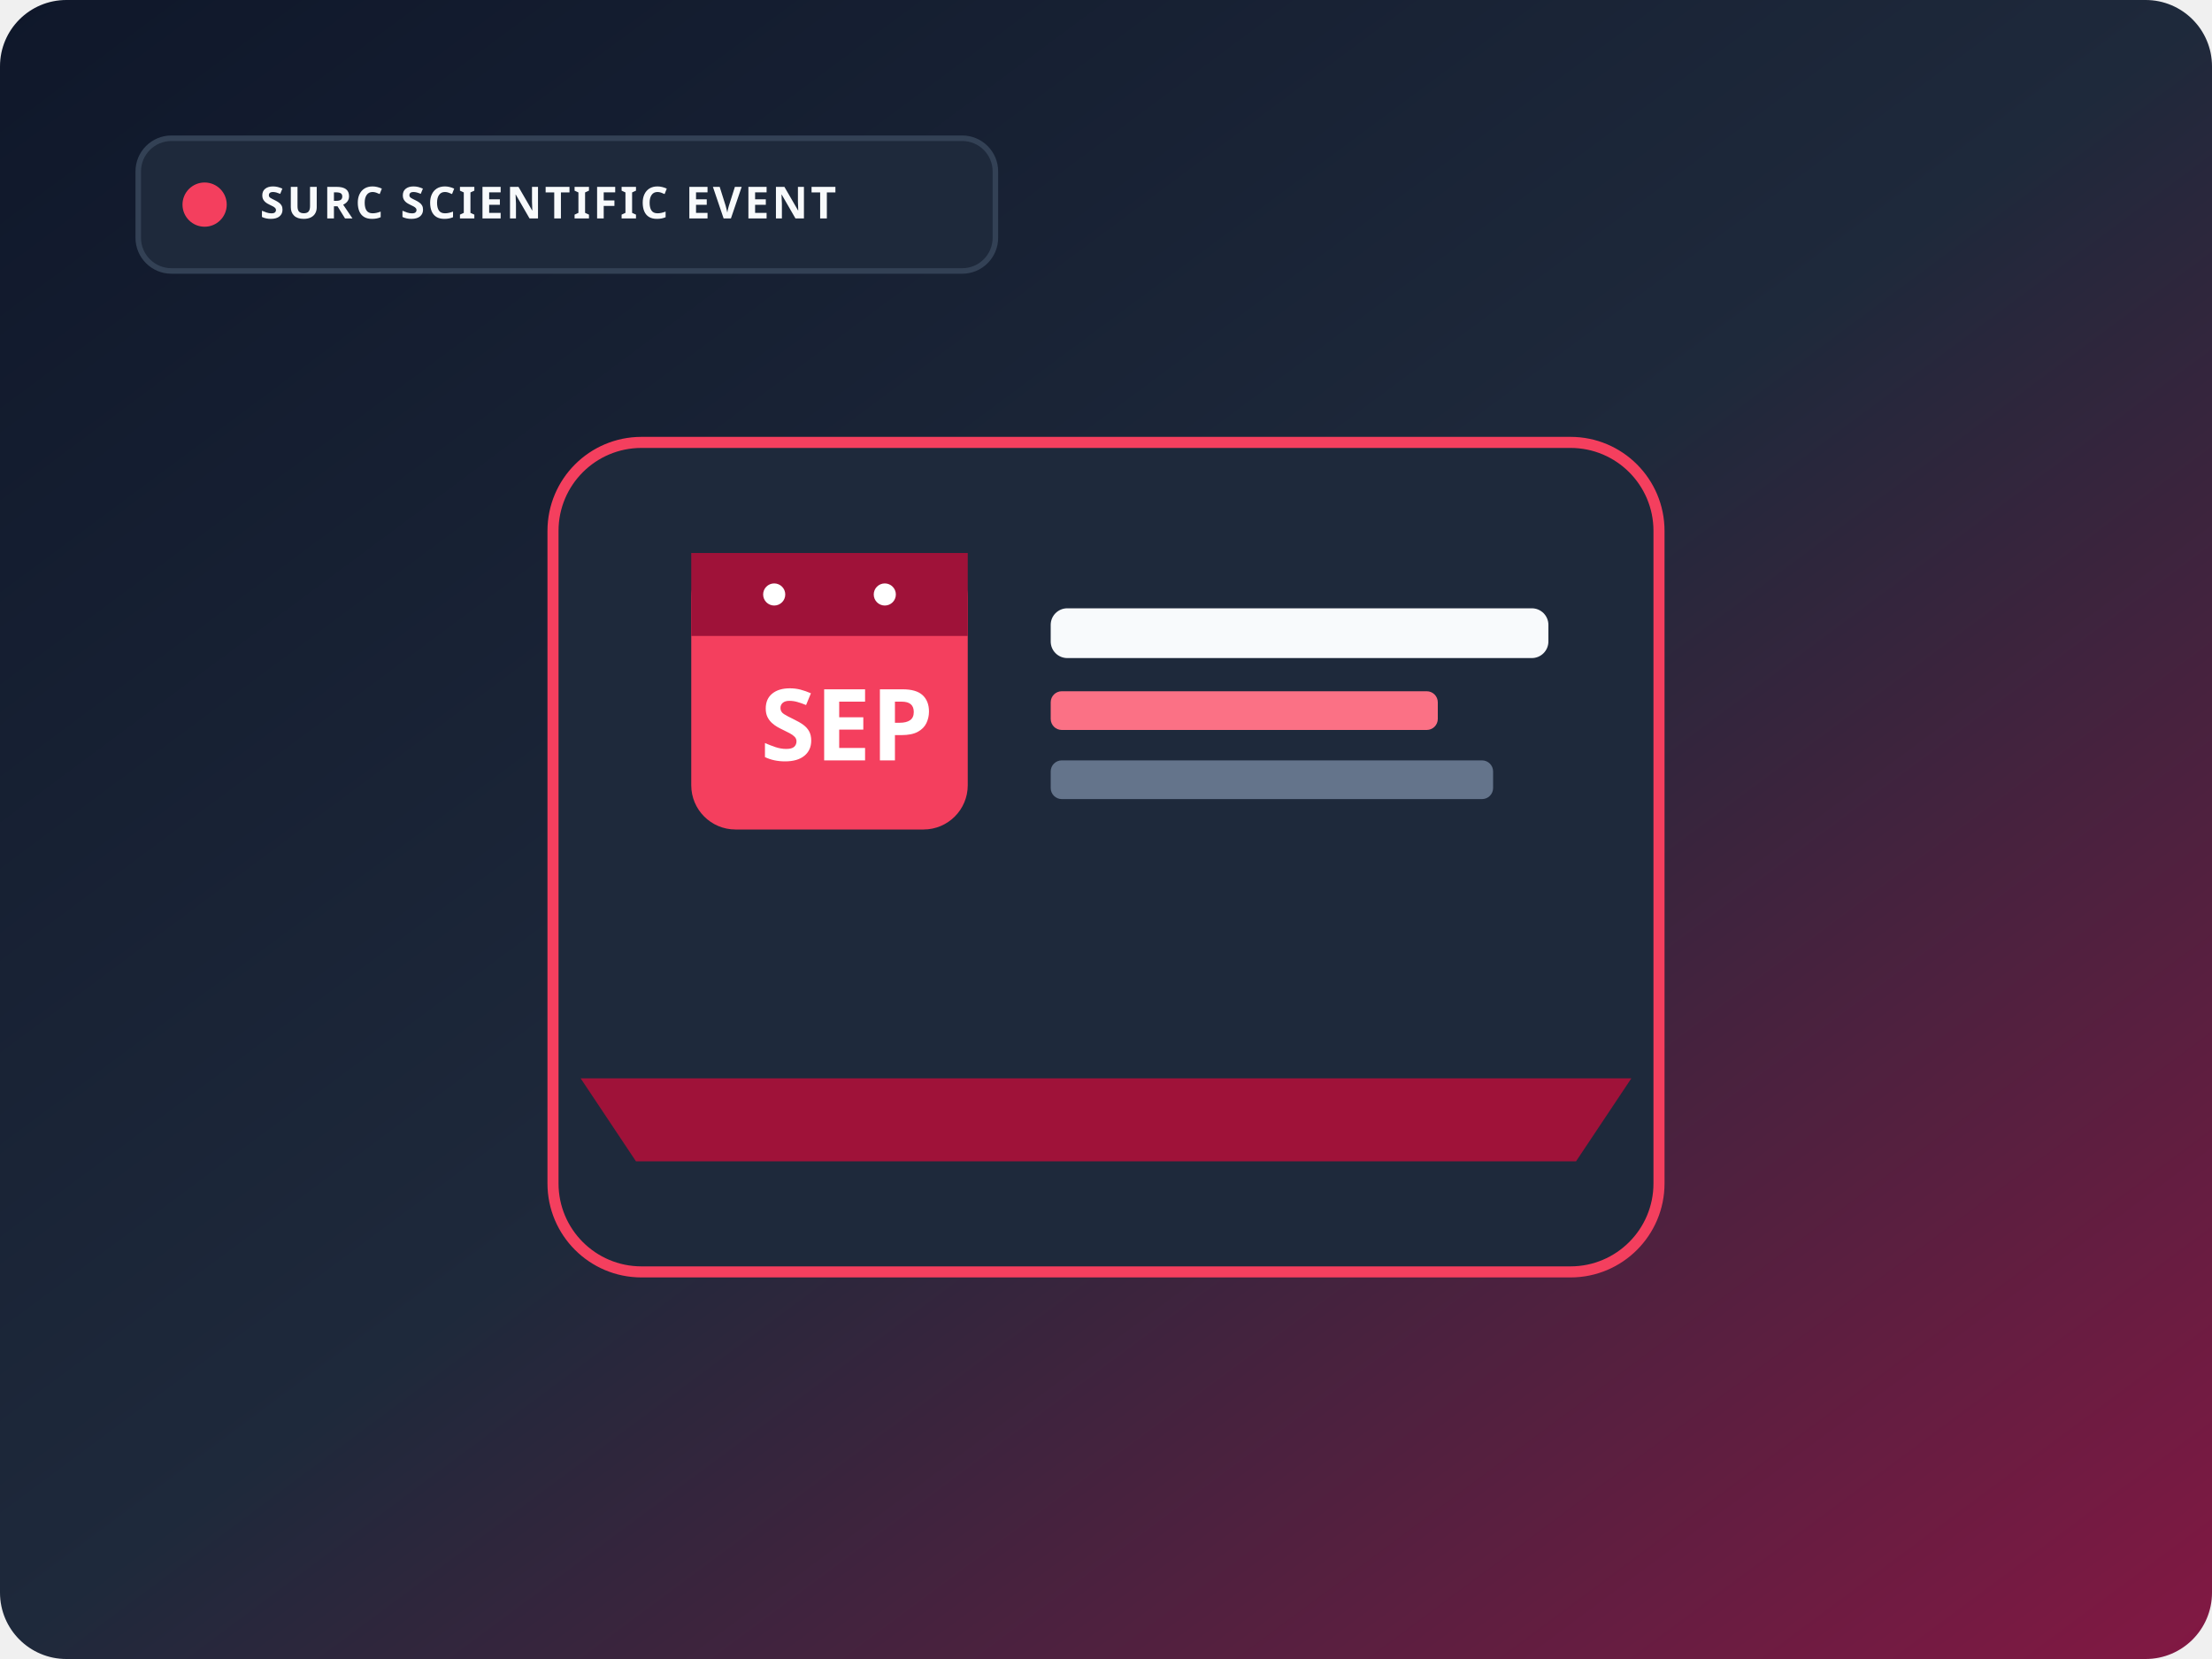
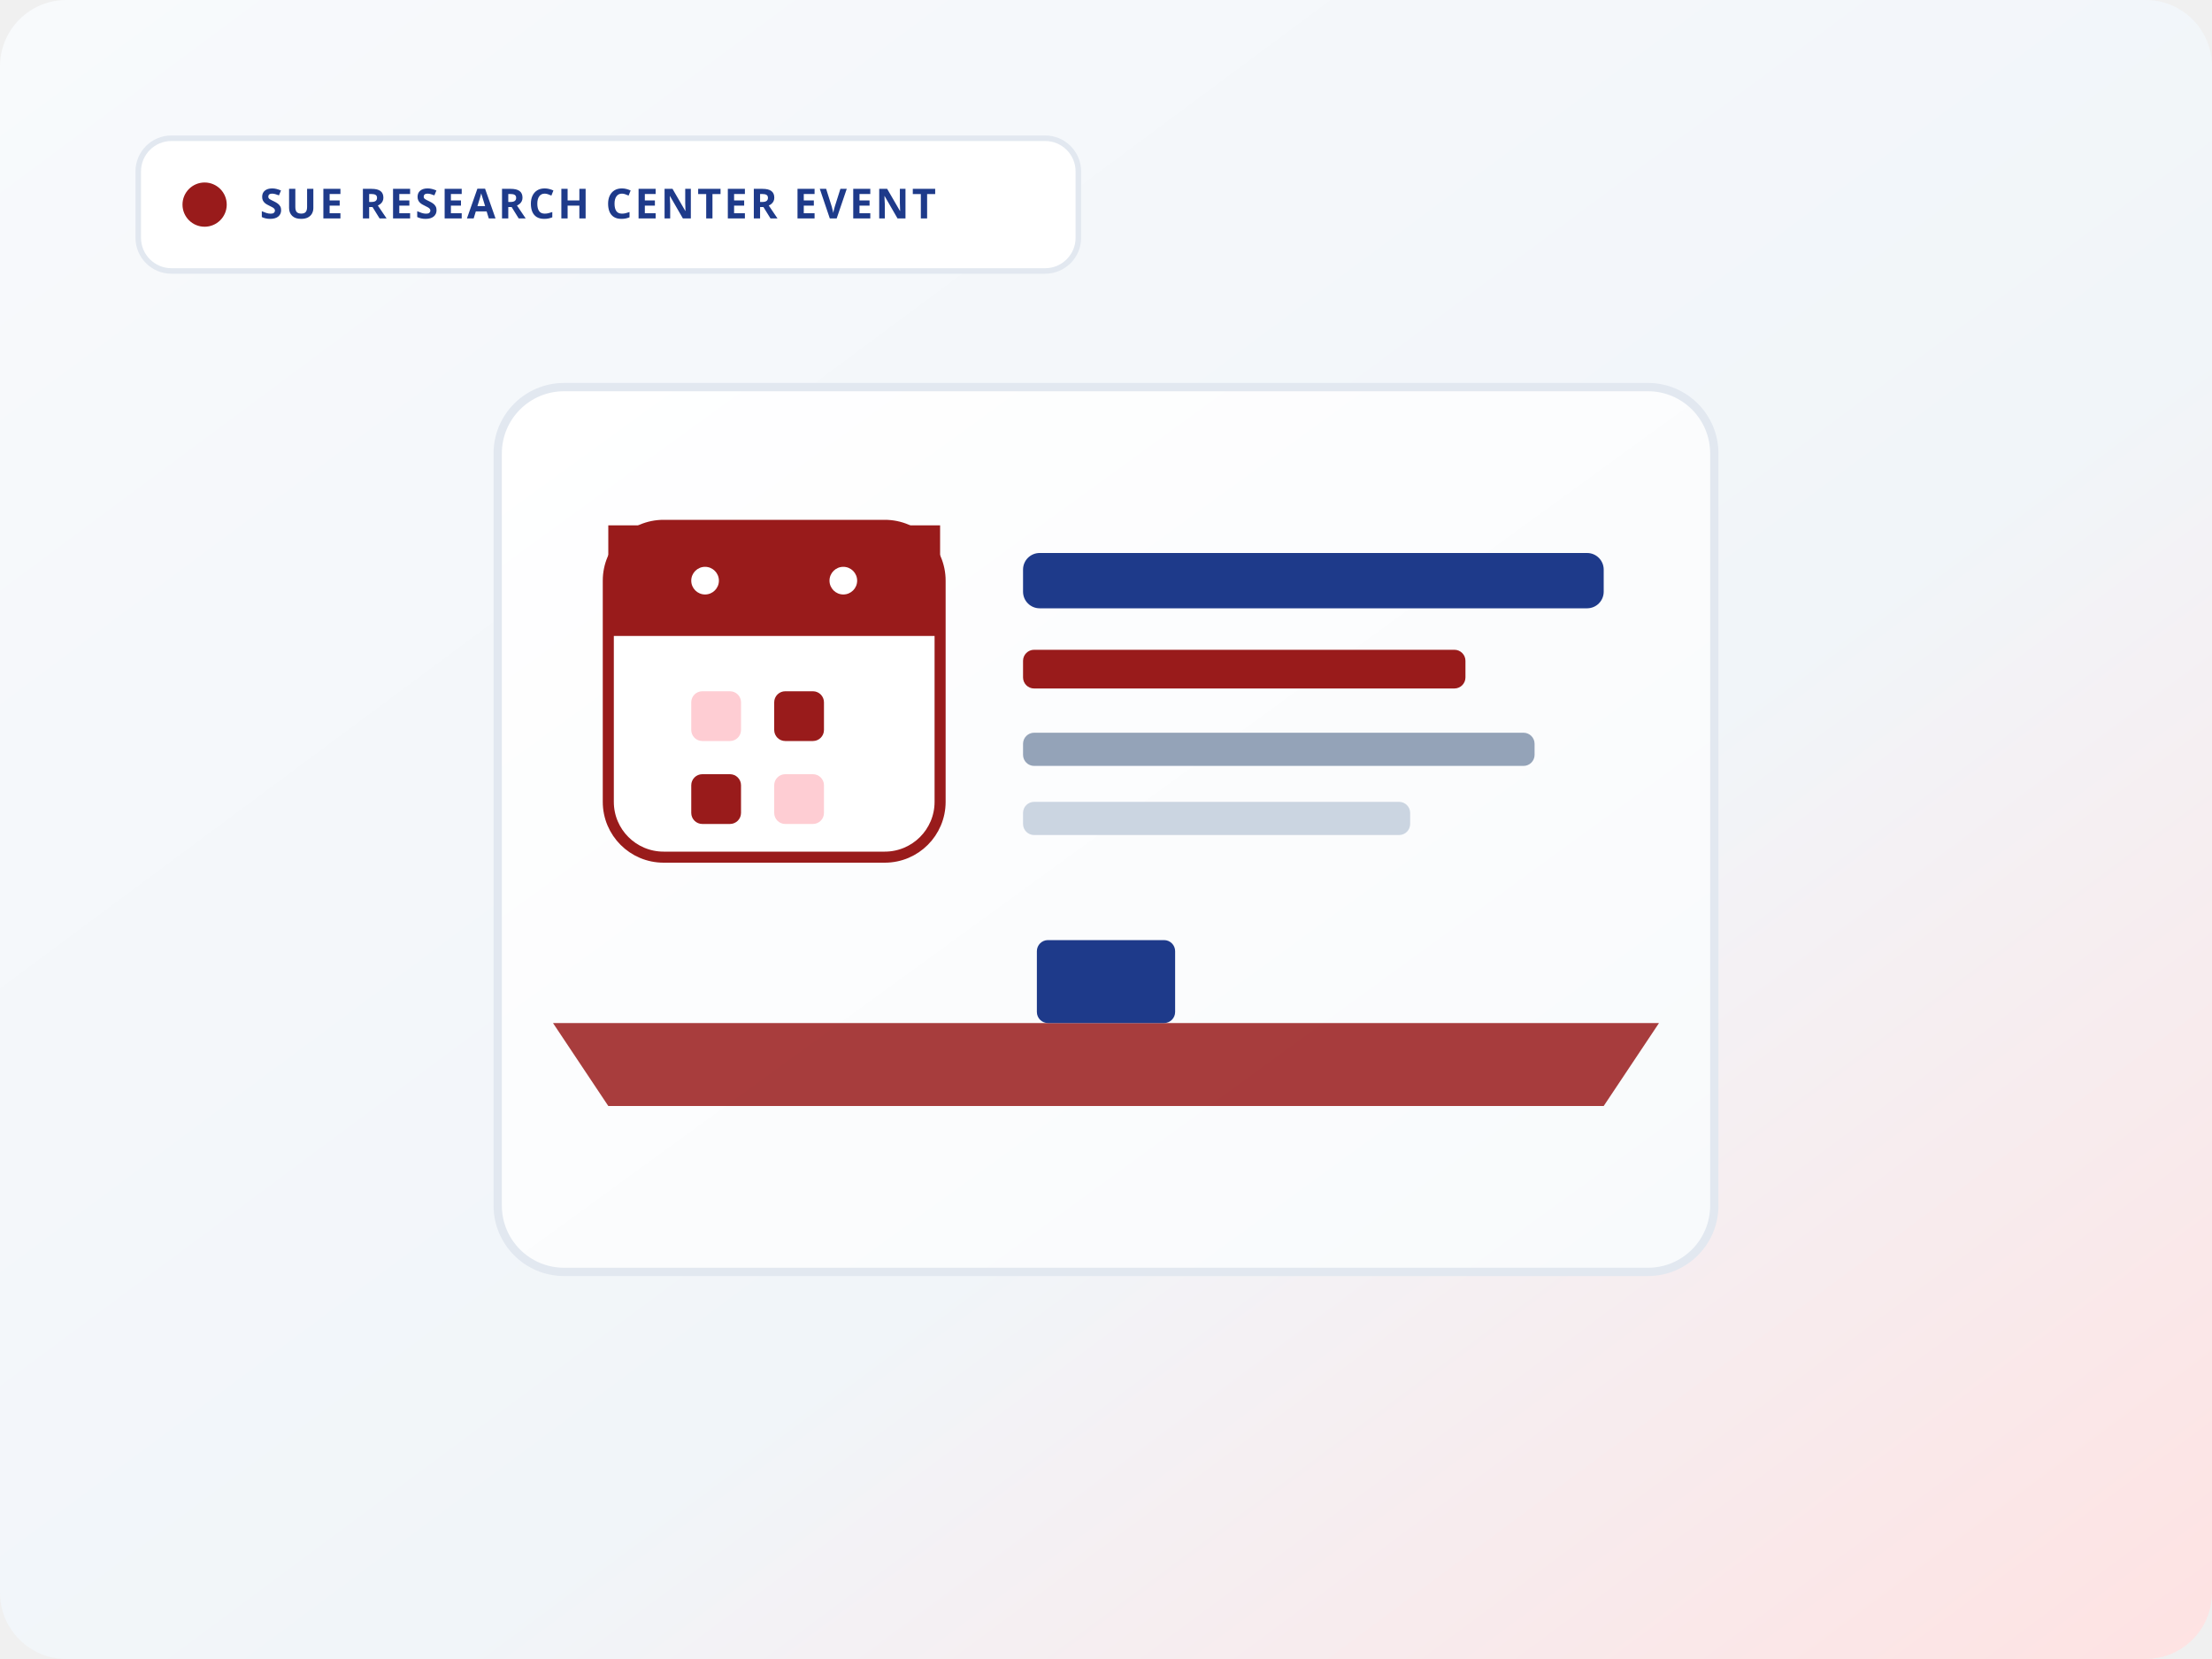
<svg xmlns="http://www.w3.org/2000/svg" viewBox="0 0 800 600" width="100%" height="100%">
  <defs>
-     <linearGradient id="bg" x1="0%" y1="0%" x2="100%" y2="100%">
-       <stop offset="0%" stop-color="#0f172a" />
-       <stop offset="50%" stop-color="#1e293b" />
-       <stop offset="100%" stop-color="#831843" />
+     <linearGradient id="lightBg" x1="0%" y1="0%" x2="100%" y2="100%">
+       <stop offset="0%" stop-color="#f8fafc" />
+       <stop offset="60%" stop-color="#f1f5f9" />
+       <stop offset="100%" stop-color="#fee2e2" />
+     </linearGradient>
+     <linearGradient id="cardBg" x1="0%" y1="0%" x2="100%" y2="100%">
+       <stop offset="0%" stop-color="#ffffff" />
+       <stop offset="100%" stop-color="#f8fafc" />
    </linearGradient>
  </defs>
-   <rect width="800" height="600" rx="24" fill="url(#bg)" />
-   <rect x="200" y="160" width="400" height="300" rx="32" fill="#1e293b" stroke="#f43f5e" stroke-width="4" />
-   <rect x="250" y="200" width="100" height="100" rx="16" fill="#f43f5e" />
-   <rect x="250" y="200" width="100" height="30" fill="#9f1239" />
-   <circle cx="280" cy="215" r="4" fill="#ffffff" />
-   <circle cx="320" cy="215" r="4" fill="#ffffff" />
-   <text x="275" y="275" fill="#ffffff" font-family="sans-serif" font-size="36" font-weight="900">SEP</text>
-   <rect x="380" y="220" width="180" height="18" rx="6" fill="#f8fafc" />
-   <rect x="380" y="250" width="140" height="14" rx="4" fill="#fb7185" />
-   <rect x="380" y="275" width="160" height="14" rx="4" fill="#64748b" />
-   <path d="M 230,420 L 570,420 L 590,390 L 210,390 Z" fill="#9f1239" />
-   <rect x="50" y="50" width="310" height="48" rx="12" fill="#1e293b" stroke="#334155" stroke-width="2" />
-   <circle cx="74" cy="74" r="8" fill="#f43f5e" />
-   <text x="94" y="79" fill="#f8fafc" font-family="system-ui, sans-serif" font-size="16" font-weight="800" letter-spacing="1">SURC SCIENTIFIC EVENT</text>
+   <rect width="800" height="600" rx="24" fill="url(#lightBg)" />
+   <rect x="180" y="140" width="440" height="320" rx="24" fill="url(#cardBg)" stroke="#e2e8f0" stroke-width="3" />
+   <rect x="220" y="190" width="120" height="120" rx="20" fill="#ffffff" stroke="#991b1b" stroke-width="4" />
+   <path d="M 220,190 L 340,190 L 340,230 L 220,230 Z" fill="#991b1b" />
+   <circle cx="255" cy="210" r="5" fill="#ffffff" />
+   <circle cx="305" cy="210" r="5" fill="#ffffff" />
+   <rect x="250" y="250" width="18" height="18" rx="4" fill="#fecdd3" />
+   <rect x="280" y="250" width="18" height="18" rx="4" fill="#991b1b" />
+   <rect x="250" y="280" width="18" height="18" rx="4" fill="#991b1b" />
+   <rect x="280" y="280" width="18" height="18" rx="4" fill="#fecdd3" />
+   <rect x="370" y="200" width="210" height="20" rx="6" fill="#1e3a8a" />
+   <rect x="370" y="235" width="160" height="14" rx="4" fill="#991b1b" />
+   <rect x="370" y="265" width="185" height="12" rx="4" fill="#94a3b8" />
+   <rect x="370" y="290" width="140" height="12" rx="4" fill="#cbd5e1" />
+   <path d="M 220,400 L 580,400 L 600,370 L 200,370 Z" fill="#991b1b" opacity="0.85" />
+   <rect x="375" y="340" width="50" height="30" rx="4" fill="#1e3a8a" />
+   <rect x="50" y="50" width="340" height="48" rx="12" fill="#ffffff" stroke="#e2e8f0" stroke-width="2" />
+   <circle cx="74" cy="74" r="8" fill="#991b1b" />
+   <text x="94" y="79" fill="#1e3a8a" font-family="system-ui, sans-serif" font-size="15" font-weight="800" letter-spacing="1">SUE RESEARCH CENTER EVENT</text>
</svg>
